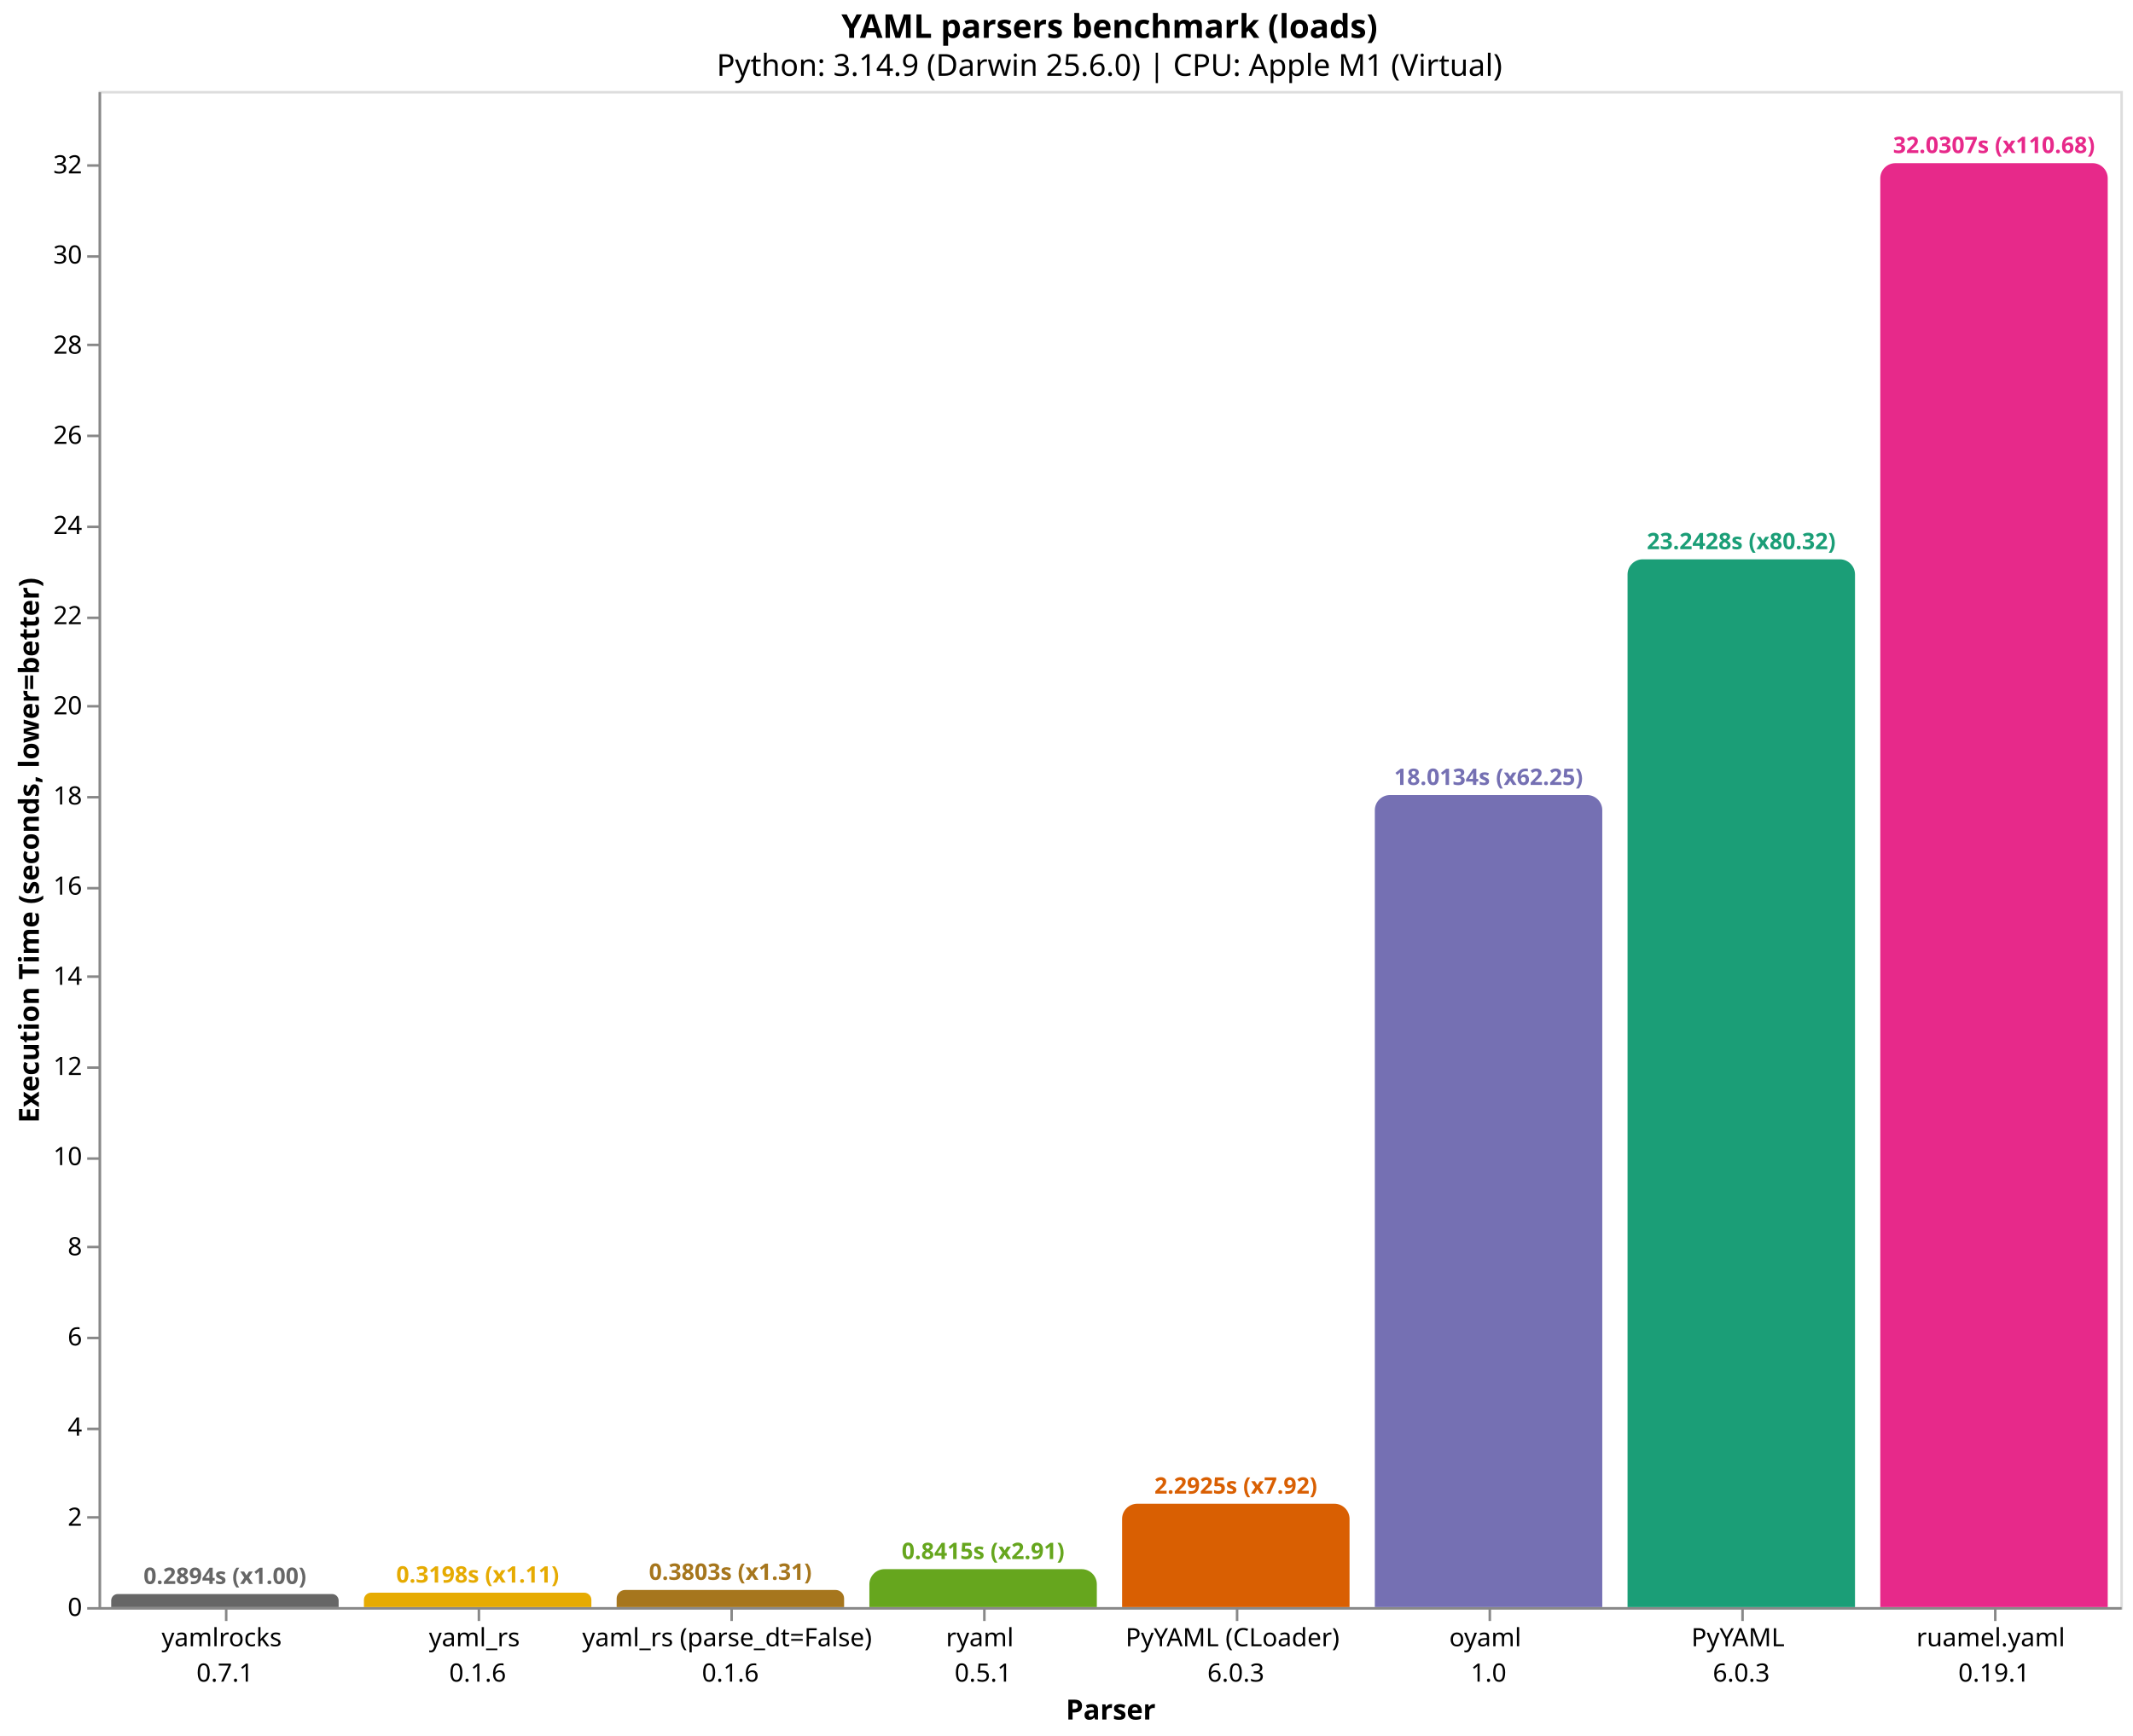
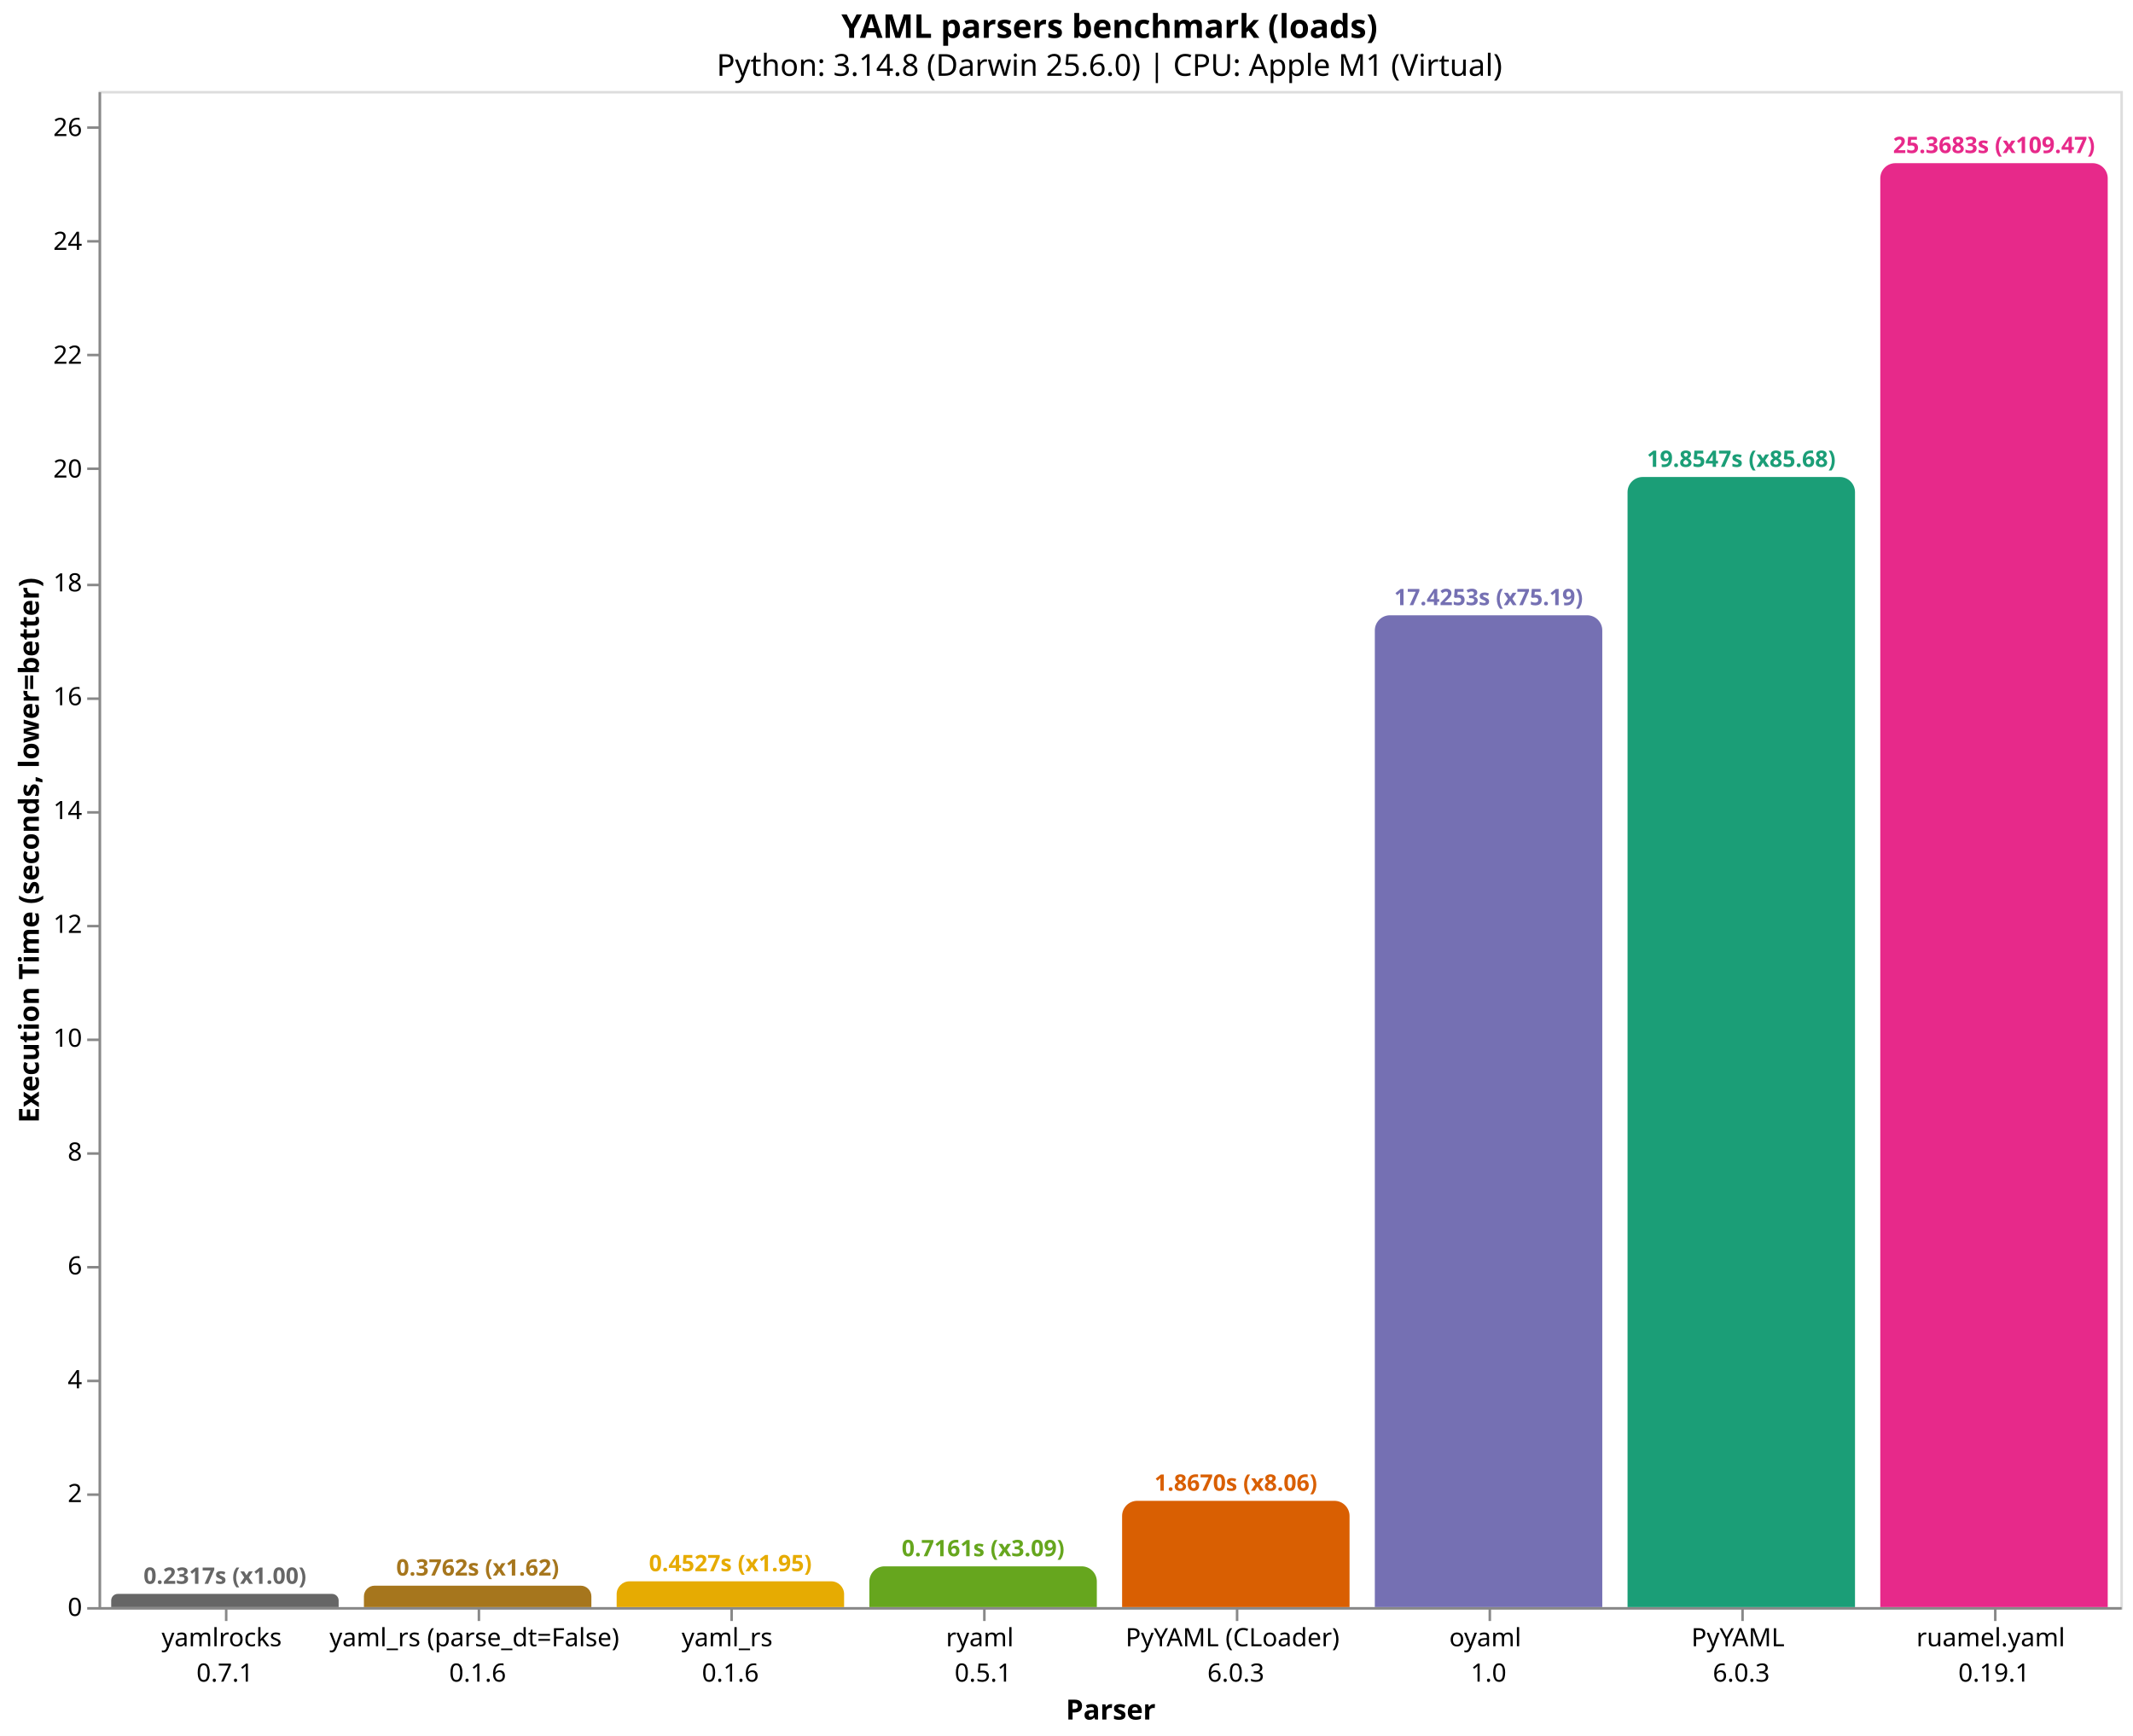
<svg xmlns="http://www.w3.org/2000/svg" version="1.1" class="marks" width="844" height="687" viewBox="0 0 844 687">
  <rect width="844" height="687" fill="white" />
  <g fill="none" stroke-miterlimit="10" transform="translate(39,36)">
    <g class="mark-group role-frame root" role="graphics-object" aria-roledescription="group mark container">
      <g transform="translate(0,0)">
        <path class="background" aria-hidden="true" d="M0.5,0.5h800v600h-800Z" stroke="#ddd" />
        <g>
-           <g class="mark-group role-axis" role="graphics-symbol" aria-roledescription="axis" aria-label="X-axis titled 'Parser' for a discrete scale with 8 values: yamlrocks&#10;0.7.1, yaml_rs&#10;0.1.6, yaml_rs (parse_dt=False)&#10;0.1.6, ryaml&#10;0.5.1, PyYAML (CLoader)&#10;6.0.3, ending with ruamel.yaml&#10;0.19.1">
+           <g class="mark-group role-axis" role="graphics-symbol" aria-roledescription="axis" aria-label="X-axis titled 'Parser' for a discrete scale with 8 values: yamlrocks&#10;0.7.1, yaml_rs (parse_dt=False)&#10;0.1.6, yaml_rs&#10;0.1.6, ryaml&#10;0.5.1, PyYAML (CLoader)&#10;6.0.3, ending with ruamel.yaml&#10;0.19.1">
            <g transform="translate(0.5,600.5)">
              <path class="background" aria-hidden="true" d="M0,0h0v0h0Z" pointer-events="none" />
              <g>
                <g class="mark-rule role-axis-tick" pointer-events="none">
                  <line transform="translate(50,0)" x2="0" y2="5" stroke="#888" stroke-width="1" opacity="1" />
                  <line transform="translate(150,0)" x2="0" y2="5" stroke="#888" stroke-width="1" opacity="1" />
                  <line transform="translate(250,0)" x2="0" y2="5" stroke="#888" stroke-width="1" opacity="1" />
                  <line transform="translate(350,0)" x2="0" y2="5" stroke="#888" stroke-width="1" opacity="1" />
                  <line transform="translate(450,0)" x2="0" y2="5" stroke="#888" stroke-width="1" opacity="1" />
                  <line transform="translate(550,0)" x2="0" y2="5" stroke="#888" stroke-width="1" opacity="1" />
                  <line transform="translate(650,0)" x2="0" y2="5" stroke="#888" stroke-width="1" opacity="1" />
                  <line transform="translate(750,0)" x2="0" y2="5" stroke="#888" stroke-width="1" opacity="1" />
                </g>
                <g class="mark-text role-axis-label" pointer-events="none">
                  <text text-anchor="middle" transform="translate(49.5,15)" font-family="sans-serif" font-size="10px" fill="#000" opacity="1">
                    <tspan>yamlrocks</tspan>
                    <tspan x="0" dy="14">0.7.1</tspan>
                  </text>
                  <text text-anchor="middle" transform="translate(149.5,15)" font-family="sans-serif" font-size="10px" fill="#000" opacity="1">
+                     <tspan>yaml_rs (parse_dt=False)</tspan>
+                     <tspan x="0" dy="14">0.1.6</tspan>
+                   </text>
+                   <text text-anchor="middle" transform="translate(249.5,15)" font-family="sans-serif" font-size="10px" fill="#000" opacity="1">
                    <tspan>yaml_rs</tspan>
-                     <tspan x="0" dy="14">0.1.6</tspan>
-                   </text>
-                   <text text-anchor="middle" transform="translate(249.5,15)" font-family="sans-serif" font-size="10px" fill="#000" opacity="1">
-                     <tspan>yaml_rs (parse_dt=False)</tspan>
                    <tspan x="0" dy="14">0.1.6</tspan>
                  </text>
                  <text text-anchor="middle" transform="translate(349.5,15)" font-family="sans-serif" font-size="10px" fill="#000" opacity="1">
                    <tspan>ryaml</tspan>
                    <tspan x="0" dy="14">0.5.1</tspan>
                  </text>
                  <text text-anchor="middle" transform="translate(449.5,15)" font-family="sans-serif" font-size="10px" fill="#000" opacity="1">
                    <tspan>PyYAML (CLoader)</tspan>
                    <tspan x="0" dy="14">6.0.3</tspan>
                  </text>
                  <text text-anchor="middle" transform="translate(549.5,15)" font-family="sans-serif" font-size="10px" fill="#000" opacity="1">
                    <tspan>oyaml</tspan>
                    <tspan x="0" dy="14">1.0</tspan>
                  </text>
                  <text text-anchor="middle" transform="translate(649.5,15)" font-family="sans-serif" font-size="10px" fill="#000" opacity="1">
                    <tspan>PyYAML</tspan>
                    <tspan x="0" dy="14">6.0.3</tspan>
                  </text>
                  <text text-anchor="middle" transform="translate(749.5,15)" font-family="sans-serif" font-size="10px" fill="#000" opacity="1">
                    <tspan>ruamel.yaml</tspan>
                    <tspan x="0" dy="14">0.19.1</tspan>
                  </text>
                </g>
                <g class="mark-rule role-axis-domain" pointer-events="none">
                  <line transform="translate(0,0)" x2="800" y2="0" stroke="#888" stroke-width="1" opacity="1" />
                </g>
                <g class="mark-text role-axis-title" pointer-events="none">
                  <text text-anchor="middle" transform="translate(400,44)" font-family="sans-serif" font-size="11px" font-weight="bold" fill="#000" opacity="1">Parser</text>
                </g>
              </g>
              <path class="foreground" aria-hidden="true" d="" pointer-events="none" display="none" />
            </g>
          </g>
-           <g class="mark-group role-axis" role="graphics-symbol" aria-roledescription="axis" aria-label="Y-axis titled 'Execution Time (seconds, lower=better)' for a linear scale with values from 0 to 34">
+           <g class="mark-group role-axis" role="graphics-symbol" aria-roledescription="axis" aria-label="Y-axis titled 'Execution Time (seconds, lower=better)' for a linear scale with values from 0 to 27">
            <g transform="translate(0.5,0.5)">
              <path class="background" aria-hidden="true" d="M0,0h0v0h0Z" pointer-events="none" />
              <g>
                <g class="mark-rule role-axis-tick" pointer-events="none">
                  <line transform="translate(0,600)" x2="-5" y2="0" stroke="#888" stroke-width="1" opacity="1" />
-                   <line transform="translate(0,564)" x2="-5" y2="0" stroke="#888" stroke-width="1" opacity="1" />
-                   <line transform="translate(0,529)" x2="-5" y2="0" stroke="#888" stroke-width="1" opacity="1" />
-                   <line transform="translate(0,493)" x2="-5" y2="0" stroke="#888" stroke-width="1" opacity="1" />
-                   <line transform="translate(0,457)" x2="-5" y2="0" stroke="#888" stroke-width="1" opacity="1" />
-                   <line transform="translate(0,422)" x2="-5" y2="0" stroke="#888" stroke-width="1" opacity="1" />
-                   <line transform="translate(0,386)" x2="-5" y2="0" stroke="#888" stroke-width="1" opacity="1" />
-                   <line transform="translate(0,350)" x2="-5" y2="0" stroke="#888" stroke-width="1" opacity="1" />
-                   <line transform="translate(0,315)" x2="-5" y2="0" stroke="#888" stroke-width="1" opacity="1" />
-                   <line transform="translate(0,279)" x2="-5" y2="0" stroke="#888" stroke-width="1" opacity="1" />
-                   <line transform="translate(0,243)" x2="-5" y2="0" stroke="#888" stroke-width="1" opacity="1" />
-                   <line transform="translate(0,208)" x2="-5" y2="0" stroke="#888" stroke-width="1" opacity="1" />
-                   <line transform="translate(0,172)" x2="-5" y2="0" stroke="#888" stroke-width="1" opacity="1" />
-                   <line transform="translate(0,136)" x2="-5" y2="0" stroke="#888" stroke-width="1" opacity="1" />
-                   <line transform="translate(0,100)" x2="-5" y2="0" stroke="#888" stroke-width="1" opacity="1" />
-                   <line transform="translate(0,65)" x2="-5" y2="0" stroke="#888" stroke-width="1" opacity="1" />
-                   <line transform="translate(0,29)" x2="-5" y2="0" stroke="#888" stroke-width="1" opacity="1" />
+                   <line transform="translate(0,555)" x2="-5" y2="0" stroke="#888" stroke-width="1" opacity="1" />
+                   <line transform="translate(0,510)" x2="-5" y2="0" stroke="#888" stroke-width="1" opacity="1" />
+                   <line transform="translate(0,465)" x2="-5" y2="0" stroke="#888" stroke-width="1" opacity="1" />
+                   <line transform="translate(0,420)" x2="-5" y2="0" stroke="#888" stroke-width="1" opacity="1" />
+                   <line transform="translate(0,375)" x2="-5" y2="0" stroke="#888" stroke-width="1" opacity="1" />
+                   <line transform="translate(0,330)" x2="-5" y2="0" stroke="#888" stroke-width="1" opacity="1" />
+                   <line transform="translate(0,285)" x2="-5" y2="0" stroke="#888" stroke-width="1" opacity="1" />
+                   <line transform="translate(0,240)" x2="-5" y2="0" stroke="#888" stroke-width="1" opacity="1" />
+                   <line transform="translate(0,195)" x2="-5" y2="0" stroke="#888" stroke-width="1" opacity="1" />
+                   <line transform="translate(0,149)" x2="-5" y2="0" stroke="#888" stroke-width="1" opacity="1" />
+                   <line transform="translate(0,104)" x2="-5" y2="0" stroke="#888" stroke-width="1" opacity="1" />
+                   <line transform="translate(0,59)" x2="-5" y2="0" stroke="#888" stroke-width="1" opacity="1" />
+                   <line transform="translate(0,14)" x2="-5" y2="0" stroke="#888" stroke-width="1" opacity="1" />
                </g>
                <g class="mark-text role-axis-label" pointer-events="none">
                  <text text-anchor="end" transform="translate(-7,603)" font-family="sans-serif" font-size="10px" fill="#000" opacity="1">0</text>
-                   <text text-anchor="end" transform="translate(-7,567.3199)" font-family="sans-serif" font-size="10px" fill="#000" opacity="1">2</text>
-                   <text text-anchor="end" transform="translate(-7,531.6398)" font-family="sans-serif" font-size="10px" fill="#000" opacity="1">4</text>
-                   <text text-anchor="end" transform="translate(-7,495.9597)" font-family="sans-serif" font-size="10px" fill="#000" opacity="1">6</text>
-                   <text text-anchor="end" transform="translate(-7,460.2796)" font-family="sans-serif" font-size="10px" fill="#000" opacity="1">8</text>
-                   <text text-anchor="end" transform="translate(-7,424.5995)" font-family="sans-serif" font-size="10px" fill="#000" opacity="1">10</text>
-                   <text text-anchor="end" transform="translate(-7,388.9194)" font-family="sans-serif" font-size="10px" fill="#000" opacity="1">12</text>
-                   <text text-anchor="end" transform="translate(-7,353.2393)" font-family="sans-serif" font-size="10px" fill="#000" opacity="1">14</text>
-                   <text text-anchor="end" transform="translate(-7,317.5592)" font-family="sans-serif" font-size="10px" fill="#000" opacity="1">16</text>
-                   <text text-anchor="end" transform="translate(-7,281.8791)" font-family="sans-serif" font-size="10px" fill="#000" opacity="1">18</text>
-                   <text text-anchor="end" transform="translate(-7,246.199)" font-family="sans-serif" font-size="10px" fill="#000" opacity="1">20</text>
-                   <text text-anchor="end" transform="translate(-7,210.5189)" font-family="sans-serif" font-size="10px" fill="#000" opacity="1">22</text>
-                   <text text-anchor="end" transform="translate(-7,174.8388)" font-family="sans-serif" font-size="10px" fill="#000" opacity="1">24</text>
-                   <text text-anchor="end" transform="translate(-7,139.1587)" font-family="sans-serif" font-size="10px" fill="#000" opacity="1">26</text>
-                   <text text-anchor="end" transform="translate(-7,103.4786)" font-family="sans-serif" font-size="10px" fill="#000" opacity="1">28</text>
-                   <text text-anchor="end" transform="translate(-7,67.79846)" font-family="sans-serif" font-size="10px" fill="#000" opacity="1">30</text>
-                   <text text-anchor="end" transform="translate(-7,32.11835)" font-family="sans-serif" font-size="10px" fill="#000" opacity="1">32</text>
+                   <text text-anchor="end" transform="translate(-7,557.9493)" font-family="sans-serif" font-size="10px" fill="#000" opacity="1">2</text>
+                   <text text-anchor="end" transform="translate(-7,512.8987)" font-family="sans-serif" font-size="10px" fill="#000" opacity="1">4</text>
+                   <text text-anchor="end" transform="translate(-7,467.848)" font-family="sans-serif" font-size="10px" fill="#000" opacity="1">6</text>
+                   <text text-anchor="end" transform="translate(-7,422.7974)" font-family="sans-serif" font-size="10px" fill="#000" opacity="1">8</text>
+                   <text text-anchor="end" transform="translate(-7,377.7467)" font-family="sans-serif" font-size="10px" fill="#000" opacity="1">10</text>
+                   <text text-anchor="end" transform="translate(-7,332.6961)" font-family="sans-serif" font-size="10px" fill="#000" opacity="1">12</text>
+                   <text text-anchor="end" transform="translate(-7,287.6454)" font-family="sans-serif" font-size="10px" fill="#000" opacity="1">14</text>
+                   <text text-anchor="end" transform="translate(-7,242.5948)" font-family="sans-serif" font-size="10px" fill="#000" opacity="1">16</text>
+                   <text text-anchor="end" transform="translate(-7,197.5441)" font-family="sans-serif" font-size="10px" fill="#000" opacity="1">18</text>
+                   <text text-anchor="end" transform="translate(-7,152.4935)" font-family="sans-serif" font-size="10px" fill="#000" opacity="1">20</text>
+                   <text text-anchor="end" transform="translate(-7,107.4428)" font-family="sans-serif" font-size="10px" fill="#000" opacity="1">22</text>
+                   <text text-anchor="end" transform="translate(-7,62.39215)" font-family="sans-serif" font-size="10px" fill="#000" opacity="1">24</text>
+                   <text text-anchor="end" transform="translate(-7,17.3415)" font-family="sans-serif" font-size="10px" fill="#000" opacity="1">26</text>
                </g>
                <g class="mark-rule role-axis-domain" pointer-events="none">
                  <line transform="translate(0,600)" x2="0" y2="-600" stroke="#888" stroke-width="1" opacity="1" />
                </g>
                <g class="mark-text role-axis-title" pointer-events="none">
                  <text text-anchor="middle" transform="translate(-22.12305,300) rotate(-90) translate(0,-2)" font-family="sans-serif" font-size="11px" font-weight="bold" fill="#000" opacity="1">Execution Time (seconds, lower=better)</text>
                </g>
              </g>
              <path class="foreground" aria-hidden="true" d="" pointer-events="none" display="none" />
            </g>
          </g>
          <g class="mark-group role-scope" role="graphics-object" aria-roledescription="group mark container">
-             <g transform="translate(5,594.8372)">
-               <path class="background" aria-hidden="true" d="M2.581,0L87.419,0C88.843,0,90,1.157,90,2.581L90,5.163C90,5.163,90,5.163,90,5.163L0,5.163C0,5.163,0,5.163,0,5.163L0,2.581C0,1.157,1.157,0,2.581,0Z" />
+             <g transform="translate(5,594.7799)">
+               <path class="background" aria-hidden="true" d="M2.61,0L87.39,0C88.83,0,90,1.17,90,2.61L90,5.22C90,5.22,90,5.22,90,5.22L0,5.22C0,5.22,0,5.22,0,5.22L0,2.61C0,1.17,1.17,0,2.61,0Z" />
              <g clip-path="url(#clip1)">
                <g class="mark-group role-scope" role="graphics-object" aria-roledescription="group mark container">
-                   <g transform="translate(0,-594.8372)">
-                     <path class="background" aria-hidden="true" d="M0,0h90v0h-90Z" />
-                     <g>
-                       <g class="mark-rect role-mark layer_0_marks" role="graphics-object" aria-roledescription="rect mark container">
-                         <path aria-label="Parser: yamlrocks&#10;0.7.1; Execution Time (seconds, lower=better): 0.289394041667; parser: yamlrocks; Execution Time (s): 0.2894; Slowdown: 1.00" role="graphics-symbol" aria-roledescription="bar" d="M0,594.837h90v5.163h-90Z" fill="#666666" />
-                       </g>
-                     </g>
-                     <path class="foreground" aria-hidden="true" d="" display="none" />
-                   </g>
-                 </g>
-               </g>
-               <path class="foreground" aria-hidden="true" d="" display="none" />
-             </g>
-             <g transform="translate(105,594.2946)">
-               <path class="background" aria-hidden="true" d="M2.853,0L87.147,0C88.722,0,90,1.278,90,2.853L90,5.705C90,5.705,90,5.705,90,5.705L0,5.705C0,5.705,0,5.705,0,5.705L0,2.853C0,1.278,1.278,0,2.853,0Z" />
+                   <g transform="translate(0,-594.7799)">
+                     <path class="background" aria-hidden="true" d="M0,0h90v0h-90Z" />
+                     <g>
+                       <g class="mark-rect role-mark layer_0_marks" role="graphics-object" aria-roledescription="rect mark container">
+                         <path aria-label="Parser: yamlrocks&#10;0.7.1; Execution Time (seconds, lower=better): 0.231744027667; parser: yamlrocks; Execution Time (s): 0.2317; Slowdown: 1.00" role="graphics-symbol" aria-roledescription="bar" d="M0,594.78h90v5.22h-90Z" fill="#666666" />
+                       </g>
+                     </g>
+                     <path class="foreground" aria-hidden="true" d="" display="none" />
+                   </g>
+                 </g>
+               </g>
+               <path class="foreground" aria-hidden="true" d="" display="none" />
+             </g>
+             <g transform="translate(105,591.5249)">
+               <path class="background" aria-hidden="true" d="M4.238,0L85.762,0C88.101,0,90,1.899,90,4.238L90,8.475C90,8.475,90,8.475,90,8.475L0,8.475C0,8.475,0,8.475,0,8.475L0,4.238C0,1.899,1.899,0,4.238,0Z" />
              <g clip-path="url(#clip2)">
                <g class="mark-group role-scope" role="graphics-object" aria-roledescription="group mark container">
-                   <g transform="translate(0,-594.2946)">
-                     <path class="background" aria-hidden="true" d="M0,0h90v0h-90Z" />
-                     <g>
-                       <g class="mark-rect role-mark layer_0_marks" role="graphics-object" aria-roledescription="rect mark container">
-                         <path aria-label="Parser: yaml_rs&#10;0.1.6; Execution Time (seconds, lower=better): 0.319810819667; parser: yaml_rs; Execution Time (s): 0.3198; Slowdown: 1.11" role="graphics-symbol" aria-roledescription="bar" d="M0,594.295h90v5.705h-90Z" fill="#e6ab02" />
-                       </g>
-                     </g>
-                     <path class="foreground" aria-hidden="true" d="" display="none" />
-                   </g>
-                 </g>
-               </g>
-               <path class="foreground" aria-hidden="true" d="" display="none" />
-             </g>
-             <g transform="translate(205,593.2153)">
-               <path class="background" aria-hidden="true" d="M3.392,0L86.608,0C88.48,0,90,1.52,90,3.392L90,6.785C90,6.785,90,6.785,90,6.785L0,6.785C0,6.785,0,6.785,0,6.785L0,3.392C0,1.52,1.52,0,3.392,0Z" />
+                   <g transform="translate(0,-591.5249)">
+                     <path class="background" aria-hidden="true" d="M0,0h90v0h-90Z" />
+                     <g>
+                       <g class="mark-rect role-mark layer_0_marks" role="graphics-object" aria-roledescription="rect mark container">
+                         <path aria-label="Parser: yaml_rs (parse_dt=False)&#10;0.1.6; Execution Time (seconds, lower=better): 0.376247847; parser: yaml_rs (parse_dt=False); Execution Time (s): 0.3762; Slowdown: 1.62" role="graphics-symbol" aria-roledescription="bar" d="M0,591.525h90v8.475h-90Z" fill="#a6761d" />
+                       </g>
+                     </g>
+                     <path class="foreground" aria-hidden="true" d="" display="none" />
+                   </g>
+                 </g>
+               </g>
+               <path class="foreground" aria-hidden="true" d="" display="none" />
+             </g>
+             <g transform="translate(205,589.8035)">
+               <path class="background" aria-hidden="true" d="M5.098,0L84.902,0C87.716,0,90,2.284,90,5.098L90,10.196C90,10.196,90,10.196,90,10.196L0,10.196C0,10.196,0,10.196,0,10.196L0,5.098C0,2.284,2.284,0,5.098,0Z" />
              <g clip-path="url(#clip3)">
                <g class="mark-group role-scope" role="graphics-object" aria-roledescription="group mark container">
-                   <g transform="translate(0,-593.2153)">
-                     <path class="background" aria-hidden="true" d="M0,0h90v0h-90Z" />
-                     <g>
-                       <g class="mark-rect role-mark layer_0_marks" role="graphics-object" aria-roledescription="rect mark container">
-                         <path aria-label="Parser: yaml_rs (parse_dt=False)&#10;0.1.6; Execution Time (seconds, lower=better): 0.380307263667; parser: yaml_rs (parse_dt=False); Execution Time (s): 0.3803; Slowdown: 1.31" role="graphics-symbol" aria-roledescription="bar" d="M0,593.215h90v6.785h-90Z" fill="#a6761d" />
-                       </g>
-                     </g>
-                     <path class="foreground" aria-hidden="true" d="" display="none" />
-                   </g>
-                 </g>
-               </g>
-               <path class="foreground" aria-hidden="true" d="" display="none" />
-             </g>
-             <g transform="translate(305,584.9871)">
-               <path class="background" aria-hidden="true" d="M6,0L84,0C87.311,0,90,2.689,90,6L90,15.013C90,15.013,90,15.013,90,15.013L0,15.013C0,15.013,0,15.013,0,15.013L0,6C0,2.689,2.689,0,6,0Z" />
+                   <g transform="translate(0,-589.8035)">
+                     <path class="background" aria-hidden="true" d="M0,0h90v0h-90Z" />
+                     <g>
+                       <g class="mark-rect role-mark layer_0_marks" role="graphics-object" aria-roledescription="rect mark container">
+                         <path aria-label="Parser: yaml_rs&#10;0.1.6; Execution Time (seconds, lower=better): 0.452666861; parser: yaml_rs; Execution Time (s): 0.4527; Slowdown: 1.95" role="graphics-symbol" aria-roledescription="bar" d="M0,589.804h90v10.196h-90Z" fill="#e6ab02" />
+                       </g>
+                     </g>
+                     <path class="foreground" aria-hidden="true" d="" display="none" />
+                   </g>
+                 </g>
+               </g>
+               <path class="foreground" aria-hidden="true" d="" display="none" />
+             </g>
+             <g transform="translate(305,583.8693)">
+               <path class="background" aria-hidden="true" d="M6,0L84,0C87.311,0,90,2.689,90,6L90,16.131C90,16.131,90,16.131,90,16.131L0,16.131C0,16.131,0,16.131,0,16.131L0,6C0,2.689,2.689,0,6,0Z" />
              <g clip-path="url(#clip4)">
                <g class="mark-group role-scope" role="graphics-object" aria-roledescription="group mark container">
-                   <g transform="translate(0,-584.9871)">
-                     <path class="background" aria-hidden="true" d="M0,0h90v0h-90Z" />
-                     <g>
-                       <g class="mark-rect role-mark layer_0_marks" role="graphics-object" aria-roledescription="rect mark container">
-                         <path aria-label="Parser: ryaml&#10;0.5.1; Execution Time (seconds, lower=better): 0.841526083333; parser: ryaml; Execution Time (s): 0.8415; Slowdown: 2.91" role="graphics-symbol" aria-roledescription="bar" d="M0,584.987h90v15.013h-90Z" fill="#66a61e" />
-                       </g>
-                     </g>
-                     <path class="foreground" aria-hidden="true" d="" display="none" />
-                   </g>
-                 </g>
-               </g>
-               <path class="foreground" aria-hidden="true" d="" display="none" />
-             </g>
-             <g transform="translate(405,559.101)">
-               <path class="background" aria-hidden="true" d="M6,0L84,0C87.311,0,90,2.689,90,6L90,40.899C90,40.899,90,40.899,90,40.899L0,40.899C0,40.899,0,40.899,0,40.899L0,6C0,2.689,2.689,0,6,0Z" />
+                   <g transform="translate(0,-583.8693)">
+                     <path class="background" aria-hidden="true" d="M0,0h90v0h-90Z" />
+                     <g>
+                       <g class="mark-rect role-mark layer_0_marks" role="graphics-object" aria-roledescription="rect mark container">
+                         <path aria-label="Parser: ryaml&#10;0.5.1; Execution Time (seconds, lower=better): 0.716113777667; parser: ryaml; Execution Time (s): 0.7161; Slowdown: 3.09" role="graphics-symbol" aria-roledescription="bar" d="M0,583.869h90v16.131h-90Z" fill="#66a61e" />
+                       </g>
+                     </g>
+                     <path class="foreground" aria-hidden="true" d="" display="none" />
+                   </g>
+                 </g>
+               </g>
+               <path class="foreground" aria-hidden="true" d="" display="none" />
+             </g>
+             <g transform="translate(405,557.9462)">
+               <path class="background" aria-hidden="true" d="M6,0L84,0C87.311,0,90,2.689,90,6L90,42.054C90,42.054,90,42.054,90,42.054L0,42.054C0,42.054,0,42.054,0,42.054L0,6C0,2.689,2.689,0,6,0Z" />
              <g clip-path="url(#clip5)">
                <g class="mark-group role-scope" role="graphics-object" aria-roledescription="group mark container">
-                   <g transform="translate(0,-559.101)">
-                     <path class="background" aria-hidden="true" d="M0,0h90v0h-90Z" />
-                     <g>
-                       <g class="mark-rect role-mark layer_0_marks" role="graphics-object" aria-roledescription="rect mark container">
-                         <path aria-label="Parser: PyYAML (CLoader)&#10;6.0.3; Execution Time (seconds, lower=better): 2.29253654167; parser: PyYAML (CLoader); Execution Time (s): 2.2925; Slowdown: 7.92" role="graphics-symbol" aria-roledescription="bar" d="M0,559.101h90v40.899h-90Z" fill="#d95f02" />
-                       </g>
-                     </g>
-                     <path class="foreground" aria-hidden="true" d="" display="none" />
-                   </g>
-                 </g>
-               </g>
-               <path class="foreground" aria-hidden="true" d="" display="none" />
-             </g>
-             <g transform="translate(505,278.6398)">
-               <path class="background" aria-hidden="true" d="M6,0L84,0C87.311,0,90,2.689,90,6L90,321.36C90,321.36,90,321.36,90,321.36L0,321.36C0,321.36,0,321.36,0,321.36L0,6C0,2.689,2.689,0,6,0Z" />
+                   <g transform="translate(0,-557.9462)">
+                     <path class="background" aria-hidden="true" d="M0,0h90v0h-90Z" />
+                     <g>
+                       <g class="mark-rect role-mark layer_0_marks" role="graphics-object" aria-roledescription="rect mark container">
+                         <path aria-label="Parser: PyYAML (CLoader)&#10;6.0.3; Execution Time (seconds, lower=better): 1.86695456933; parser: PyYAML (CLoader); Execution Time (s): 1.8670; Slowdown: 8.06" role="graphics-symbol" aria-roledescription="bar" d="M0,557.946h90v42.054h-90Z" fill="#d95f02" />
+                       </g>
+                     </g>
+                     <path class="foreground" aria-hidden="true" d="" display="none" />
+                   </g>
+                 </g>
+               </g>
+               <path class="foreground" aria-hidden="true" d="" display="none" />
+             </g>
+             <g transform="translate(505,207.4905)">
+               <path class="background" aria-hidden="true" d="M6,0L84,0C87.311,0,90,2.689,90,6L90,392.509C90,392.509,90,392.509,90,392.509L0,392.509C0,392.509,0,392.509,0,392.509L0,6C0,2.689,2.689,0,6,0Z" />
              <g clip-path="url(#clip6)">
                <g class="mark-group role-scope" role="graphics-object" aria-roledescription="group mark container">
-                   <g transform="translate(0,-278.6398)">
-                     <path class="background" aria-hidden="true" d="M0,0h90v0h-90Z" />
-                     <g>
-                       <g class="mark-rect role-mark layer_0_marks" role="graphics-object" aria-roledescription="rect mark container">
-                         <path aria-label="Parser: oyaml&#10;1.0; Execution Time (seconds, lower=better): 18.013411111; parser: oyaml; Execution Time (s): 18.0134; Slowdown: 62.25" role="graphics-symbol" aria-roledescription="bar" d="M0,278.64h90v321.36h-90Z" fill="#7570b3" />
-                       </g>
-                     </g>
-                     <path class="foreground" aria-hidden="true" d="" display="none" />
-                   </g>
-                 </g>
-               </g>
-               <path class="foreground" aria-hidden="true" d="" display="none" />
-             </g>
-             <g transform="translate(605,185.3465)">
-               <path class="background" aria-hidden="true" d="M6,0L84,0C87.311,0,90,2.689,90,6L90,414.654C90,414.654,90,414.654,90,414.654L0,414.654C0,414.654,0,414.654,0,414.654L0,6C0,2.689,2.689,0,6,0Z" />
+                   <g transform="translate(0,-207.4905)">
+                     <path class="background" aria-hidden="true" d="M0,0h90v0h-90Z" />
+                     <g>
+                       <g class="mark-rect role-mark layer_0_marks" role="graphics-object" aria-roledescription="rect mark container">
+                         <path aria-label="Parser: oyaml&#10;1.0; Execution Time (seconds, lower=better): 17.425250625; parser: oyaml; Execution Time (s): 17.4253; Slowdown: 75.19" role="graphics-symbol" aria-roledescription="bar" d="M0,207.491h90v392.509h-90Z" fill="#7570b3" />
+                       </g>
+                     </g>
+                     <path class="foreground" aria-hidden="true" d="" display="none" />
+                   </g>
+                 </g>
+               </g>
+               <path class="foreground" aria-hidden="true" d="" display="none" />
+             </g>
+             <g transform="translate(605,152.7669)">
+               <path class="background" aria-hidden="true" d="M6,0L84,0C87.311,0,90,2.689,90,6L90,447.233C90,447.233,90,447.233,90,447.233L0,447.233C0,447.233,0,447.233,0,447.233L0,6C0,2.689,2.689,0,6,0Z" />
              <g clip-path="url(#clip7)">
                <g class="mark-group role-scope" role="graphics-object" aria-roledescription="group mark container">
-                   <g transform="translate(0,-185.3465)">
-                     <path class="background" aria-hidden="true" d="M0,0h90v0h-90Z" />
-                     <g>
-                       <g class="mark-rect role-mark layer_0_marks" role="graphics-object" aria-roledescription="rect mark container">
-                         <path aria-label="Parser: PyYAML&#10;6.0.3; Execution Time (seconds, lower=better): 23.2428426667; parser: PyYAML; Execution Time (s): 23.2428; Slowdown: 80.32" role="graphics-symbol" aria-roledescription="bar" d="M0,185.346h90v414.654h-90Z" fill="#1b9e77" />
+                   <g transform="translate(0,-152.7669)">
+                     <path class="background" aria-hidden="true" d="M0,0h90v0h-90Z" />
+                     <g>
+                       <g class="mark-rect role-mark layer_0_marks" role="graphics-object" aria-roledescription="rect mark container">
+                         <path aria-label="Parser: PyYAML&#10;6.0.3; Execution Time (seconds, lower=better): 19.8546773333; parser: PyYAML; Execution Time (s): 19.8547; Slowdown: 85.68" role="graphics-symbol" aria-roledescription="bar" d="M0,152.767h90v447.233h-90Z" fill="#1b9e77" />
                      </g>
                    </g>
                    <path class="foreground" aria-hidden="true" d="" display="none" />
                  </g>
                </g>
              </g>
              <path class="foreground" aria-hidden="true" d="" display="none" />
            </g>
            <g transform="translate(705,28.57143)">
              <path class="background" aria-hidden="true" d="M6,0L84,0C87.311,0,90,2.689,90,6L90,571.429C90,571.429,90,571.429,90,571.429L0,571.429C0,571.429,0,571.429,0,571.429L0,6C0,2.689,2.689,0,6,0Z" />
              <g clip-path="url(#clip8)">
                <g class="mark-group role-scope" role="graphics-object" aria-roledescription="group mark container">
                  <g transform="translate(0,-28.57143)">
                    <path class="background" aria-hidden="true" d="M0,0h90v0h-90Z" />
                    <g>
                      <g class="mark-rect role-mark layer_0_marks" role="graphics-object" aria-roledescription="rect mark container">
-                         <path aria-label="Parser: ruamel.yaml&#10;0.19.1; Execution Time (seconds, lower=better): 32.0306570693; parser: ruamel.yaml; Execution Time (s): 32.0307; Slowdown: 110.68" role="graphics-symbol" aria-roledescription="bar" d="M0,28.571h90v571.429h-90Z" fill="#e7298a" />
+                         <path aria-label="Parser: ruamel.yaml&#10;0.19.1; Execution Time (seconds, lower=better): 25.3682697083; parser: ruamel.yaml; Execution Time (s): 25.3683; Slowdown: 109.47" role="graphics-symbol" aria-roledescription="bar" d="M0,28.571h90v571.429h-90Z" fill="#e7298a" />
                      </g>
                    </g>
                    <path class="foreground" aria-hidden="true" d="" display="none" />
                  </g>
                </g>
              </g>
              <path class="foreground" aria-hidden="true" d="" display="none" />
            </g>
          </g>
          <g class="mark-text role-mark layer_1_marks" role="graphics-object" aria-roledescription="text mark container">
-             <text aria-label="Parser: yamlrocks&#10;0.7.1; Execution Time (seconds, lower=better): 0.289394041667; parser: yamlrocks; label: 0.2894s (x1.00); Execution Time (s): 0.2894; Slowdown: 1.00" role="graphics-symbol" aria-roledescription="text mark" text-anchor="middle" transform="translate(50,590.8372)" font-family="sans-serif" font-size="9px" font-weight="bold" fill="#666666">0.2894s (x1.00)</text>
-             <text aria-label="Parser: yaml_rs&#10;0.1.6; Execution Time (seconds, lower=better): 0.319810819667; parser: yaml_rs; label: 0.3198s (x1.11); Execution Time (s): 0.3198; Slowdown: 1.11" role="graphics-symbol" aria-roledescription="text mark" text-anchor="middle" transform="translate(150,590.2946)" font-family="sans-serif" font-size="9px" font-weight="bold" fill="#e6ab02">0.3198s (x1.11)</text>
-             <text aria-label="Parser: yaml_rs (parse_dt=False)&#10;0.1.6; Execution Time (seconds, lower=better): 0.380307263667; parser: yaml_rs (parse_dt=False); label: 0.3803s (x1.31); Execution Time (s): 0.3803; Slowdown: 1.31" role="graphics-symbol" aria-roledescription="text mark" text-anchor="middle" transform="translate(250,589.2153)" font-family="sans-serif" font-size="9px" font-weight="bold" fill="#a6761d">0.3803s (x1.31)</text>
-             <text aria-label="Parser: ryaml&#10;0.5.1; Execution Time (seconds, lower=better): 0.841526083333; parser: ryaml; label: 0.8415s (x2.91); Execution Time (s): 0.8415; Slowdown: 2.91" role="graphics-symbol" aria-roledescription="text mark" text-anchor="middle" transform="translate(350,580.9871)" font-family="sans-serif" font-size="9px" font-weight="bold" fill="#66a61e">0.8415s (x2.91)</text>
-             <text aria-label="Parser: PyYAML (CLoader)&#10;6.0.3; Execution Time (seconds, lower=better): 2.29253654167; parser: PyYAML (CLoader); label: 2.2925s (x7.92); Execution Time (s): 2.2925; Slowdown: 7.92" role="graphics-symbol" aria-roledescription="text mark" text-anchor="middle" transform="translate(450,555.101)" font-family="sans-serif" font-size="9px" font-weight="bold" fill="#d95f02">2.2925s (x7.92)</text>
-             <text aria-label="Parser: oyaml&#10;1.0; Execution Time (seconds, lower=better): 18.013411111; parser: oyaml; label: 18.0134s (x62.25); Execution Time (s): 18.0134; Slowdown: 62.25" role="graphics-symbol" aria-roledescription="text mark" text-anchor="middle" transform="translate(550,274.6398)" font-family="sans-serif" font-size="9px" font-weight="bold" fill="#7570b3">18.0134s (x62.25)</text>
-             <text aria-label="Parser: PyYAML&#10;6.0.3; Execution Time (seconds, lower=better): 23.2428426667; parser: PyYAML; label: 23.2428s (x80.32); Execution Time (s): 23.2428; Slowdown: 80.32" role="graphics-symbol" aria-roledescription="text mark" text-anchor="middle" transform="translate(650,181.3465)" font-family="sans-serif" font-size="9px" font-weight="bold" fill="#1b9e77">23.2428s (x80.32)</text>
-             <text aria-label="Parser: ruamel.yaml&#10;0.19.1; Execution Time (seconds, lower=better): 32.0306570693; parser: ruamel.yaml; label: 32.0307s (x110.68); Execution Time (s): 32.0307; Slowdown: 110.68" role="graphics-symbol" aria-roledescription="text mark" text-anchor="middle" transform="translate(750,24.57143)" font-family="sans-serif" font-size="9px" font-weight="bold" fill="#e7298a">32.0307s (x110.68)</text>
+             <text aria-label="Parser: yamlrocks&#10;0.7.1; Execution Time (seconds, lower=better): 0.231744027667; parser: yamlrocks; label: 0.2317s (x1.00); Execution Time (s): 0.2317; Slowdown: 1.00" role="graphics-symbol" aria-roledescription="text mark" text-anchor="middle" transform="translate(50,590.7799)" font-family="sans-serif" font-size="9px" font-weight="bold" fill="#666666">0.2317s (x1.00)</text>
+             <text aria-label="Parser: yaml_rs (parse_dt=False)&#10;0.1.6; Execution Time (seconds, lower=better): 0.376247847; parser: yaml_rs (parse_dt=False); label: 0.3762s (x1.62); Execution Time (s): 0.3762; Slowdown: 1.62" role="graphics-symbol" aria-roledescription="text mark" text-anchor="middle" transform="translate(150,587.5249)" font-family="sans-serif" font-size="9px" font-weight="bold" fill="#a6761d">0.3762s (x1.62)</text>
+             <text aria-label="Parser: yaml_rs&#10;0.1.6; Execution Time (seconds, lower=better): 0.452666861; parser: yaml_rs; label: 0.4527s (x1.95); Execution Time (s): 0.4527; Slowdown: 1.95" role="graphics-symbol" aria-roledescription="text mark" text-anchor="middle" transform="translate(250,585.8035)" font-family="sans-serif" font-size="9px" font-weight="bold" fill="#e6ab02">0.4527s (x1.95)</text>
+             <text aria-label="Parser: ryaml&#10;0.5.1; Execution Time (seconds, lower=better): 0.716113777667; parser: ryaml; label: 0.7161s (x3.09); Execution Time (s): 0.7161; Slowdown: 3.09" role="graphics-symbol" aria-roledescription="text mark" text-anchor="middle" transform="translate(350,579.8693)" font-family="sans-serif" font-size="9px" font-weight="bold" fill="#66a61e">0.7161s (x3.09)</text>
+             <text aria-label="Parser: PyYAML (CLoader)&#10;6.0.3; Execution Time (seconds, lower=better): 1.86695456933; parser: PyYAML (CLoader); label: 1.8670s (x8.06); Execution Time (s): 1.8670; Slowdown: 8.06" role="graphics-symbol" aria-roledescription="text mark" text-anchor="middle" transform="translate(450,553.9462)" font-family="sans-serif" font-size="9px" font-weight="bold" fill="#d95f02">1.8670s (x8.06)</text>
+             <text aria-label="Parser: oyaml&#10;1.0; Execution Time (seconds, lower=better): 17.425250625; parser: oyaml; label: 17.4253s (x75.19); Execution Time (s): 17.4253; Slowdown: 75.19" role="graphics-symbol" aria-roledescription="text mark" text-anchor="middle" transform="translate(550,203.4905)" font-family="sans-serif" font-size="9px" font-weight="bold" fill="#7570b3">17.4253s (x75.19)</text>
+             <text aria-label="Parser: PyYAML&#10;6.0.3; Execution Time (seconds, lower=better): 19.8546773333; parser: PyYAML; label: 19.8547s (x85.68); Execution Time (s): 19.8547; Slowdown: 85.68" role="graphics-symbol" aria-roledescription="text mark" text-anchor="middle" transform="translate(650,148.7669)" font-family="sans-serif" font-size="9px" font-weight="bold" fill="#1b9e77">19.8547s (x85.68)</text>
+             <text aria-label="Parser: ruamel.yaml&#10;0.19.1; Execution Time (seconds, lower=better): 25.3682697083; parser: ruamel.yaml; label: 25.3683s (x109.47); Execution Time (s): 25.3683; Slowdown: 109.47" role="graphics-symbol" aria-roledescription="text mark" text-anchor="middle" transform="translate(750,24.57143)" font-family="sans-serif" font-size="9px" font-weight="bold" fill="#e7298a">25.3683s (x109.47)</text>
          </g>
          <g class="mark-group role-title">
            <g transform="translate(400,-31)">
              <path class="background" aria-hidden="true" d="M0,0h0v0h0Z" pointer-events="none" />
              <g>
                <g class="mark-text role-title-text" role="graphics-symbol" aria-roledescription="title" aria-label="Title text 'YAML parsers benchmark (loads)'" pointer-events="none">
                  <text text-anchor="middle" transform="translate(0,10)" font-family="sans-serif" font-size="13px" font-weight="bold" fill="#000" opacity="1">YAML parsers benchmark (loads)</text>
                </g>
-                 <g class="mark-text role-title-subtitle" role="graphics-symbol" aria-roledescription="subtitle" aria-label="Subtitle text 'Python: 3.14.9 (Darwin 25.6.0) | CPU: Apple M1 (Virtual)'" pointer-events="none">
-                   <text text-anchor="middle" transform="translate(0,25)" font-family="sans-serif" font-size="12px" fill="#000" opacity="1">Python: 3.14.9 (Darwin 25.6.0) | CPU: Apple M1 (Virtual)</text>
+                 <g class="mark-text role-title-subtitle" role="graphics-symbol" aria-roledescription="subtitle" aria-label="Subtitle text 'Python: 3.14.8 (Darwin 25.6.0) | CPU: Apple M1 (Virtual)'" pointer-events="none">
+                   <text text-anchor="middle" transform="translate(0,25)" font-family="sans-serif" font-size="12px" fill="#000" opacity="1">Python: 3.14.8 (Darwin 25.6.0) | CPU: Apple M1 (Virtual)</text>
                </g>
              </g>
              <path class="foreground" aria-hidden="true" d="" pointer-events="none" display="none" />
            </g>
          </g>
        </g>
        <path class="foreground" aria-hidden="true" d="" display="none" />
      </g>
    </g>
  </g>
  <defs>
    <clipPath id="clip1">
-       <path d="M2.581,0L87.419,0C88.843,0,90,1.157,90,2.581L90,5.163C90,5.163,90,5.163,90,5.163L0,5.163C0,5.163,0,5.163,0,5.163L0,2.581C0,1.157,1.157,0,2.581,0Z" />
+       <path d="M2.61,0L87.39,0C88.83,0,90,1.17,90,2.61L90,5.22C90,5.22,90,5.22,90,5.22L0,5.22C0,5.22,0,5.22,0,5.22L0,2.61C0,1.17,1.17,0,2.61,0Z" />
    </clipPath>
    <clipPath id="clip2">
-       <path d="M2.853,0L87.147,0C88.722,0,90,1.278,90,2.853L90,5.705C90,5.705,90,5.705,90,5.705L0,5.705C0,5.705,0,5.705,0,5.705L0,2.853C0,1.278,1.278,0,2.853,0Z" />
+       <path d="M4.238,0L85.762,0C88.101,0,90,1.899,90,4.238L90,8.475C90,8.475,90,8.475,90,8.475L0,8.475C0,8.475,0,8.475,0,8.475L0,4.238C0,1.899,1.899,0,4.238,0Z" />
    </clipPath>
    <clipPath id="clip3">
-       <path d="M3.392,0L86.608,0C88.48,0,90,1.52,90,3.392L90,6.785C90,6.785,90,6.785,90,6.785L0,6.785C0,6.785,0,6.785,0,6.785L0,3.392C0,1.52,1.52,0,3.392,0Z" />
+       <path d="M5.098,0L84.902,0C87.716,0,90,2.284,90,5.098L90,10.196C90,10.196,90,10.196,90,10.196L0,10.196C0,10.196,0,10.196,0,10.196L0,5.098C0,2.284,2.284,0,5.098,0Z" />
    </clipPath>
    <clipPath id="clip4">
-       <path d="M6,0L84,0C87.311,0,90,2.689,90,6L90,15.013C90,15.013,90,15.013,90,15.013L0,15.013C0,15.013,0,15.013,0,15.013L0,6C0,2.689,2.689,0,6,0Z" />
+       <path d="M6,0L84,0C87.311,0,90,2.689,90,6L90,16.131C90,16.131,90,16.131,90,16.131L0,16.131C0,16.131,0,16.131,0,16.131L0,6C0,2.689,2.689,0,6,0Z" />
    </clipPath>
    <clipPath id="clip5">
-       <path d="M6,0L84,0C87.311,0,90,2.689,90,6L90,40.899C90,40.899,90,40.899,90,40.899L0,40.899C0,40.899,0,40.899,0,40.899L0,6C0,2.689,2.689,0,6,0Z" />
+       <path d="M6,0L84,0C87.311,0,90,2.689,90,6L90,42.054C90,42.054,90,42.054,90,42.054L0,42.054C0,42.054,0,42.054,0,42.054L0,6C0,2.689,2.689,0,6,0Z" />
    </clipPath>
    <clipPath id="clip6">
-       <path d="M6,0L84,0C87.311,0,90,2.689,90,6L90,321.36C90,321.36,90,321.36,90,321.36L0,321.36C0,321.36,0,321.36,0,321.36L0,6C0,2.689,2.689,0,6,0Z" />
+       <path d="M6,0L84,0C87.311,0,90,2.689,90,6L90,392.509C90,392.509,90,392.509,90,392.509L0,392.509C0,392.509,0,392.509,0,392.509L0,6C0,2.689,2.689,0,6,0Z" />
    </clipPath>
    <clipPath id="clip7">
-       <path d="M6,0L84,0C87.311,0,90,2.689,90,6L90,414.654C90,414.654,90,414.654,90,414.654L0,414.654C0,414.654,0,414.654,0,414.654L0,6C0,2.689,2.689,0,6,0Z" />
+       <path d="M6,0L84,0C87.311,0,90,2.689,90,6L90,447.233C90,447.233,90,447.233,90,447.233L0,447.233C0,447.233,0,447.233,0,447.233L0,6C0,2.689,2.689,0,6,0Z" />
    </clipPath>
    <clipPath id="clip8">
      <path d="M6,0L84,0C87.311,0,90,2.689,90,6L90,571.429C90,571.429,90,571.429,90,571.429L0,571.429C0,571.429,0,571.429,0,571.429L0,6C0,2.689,2.689,0,6,0Z" />
    </clipPath>
  </defs>
</svg>
